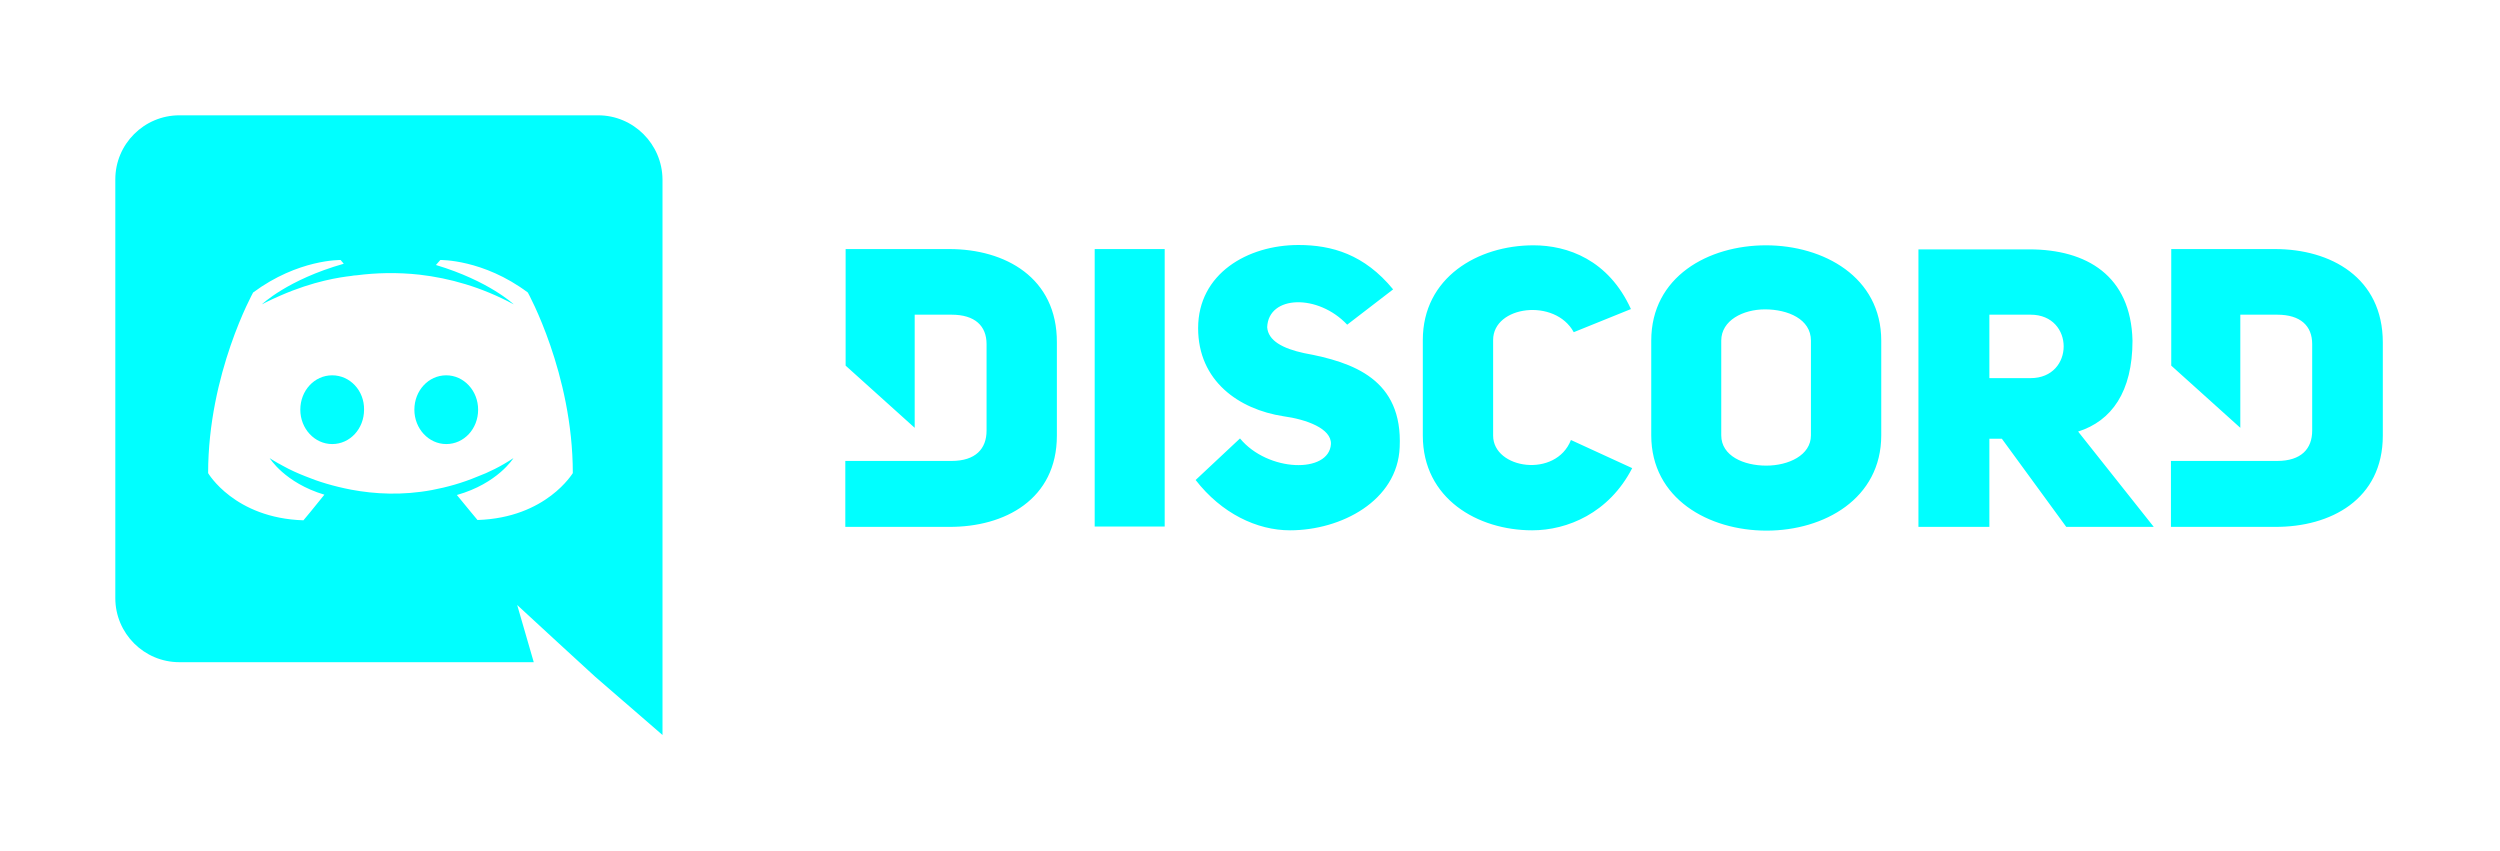
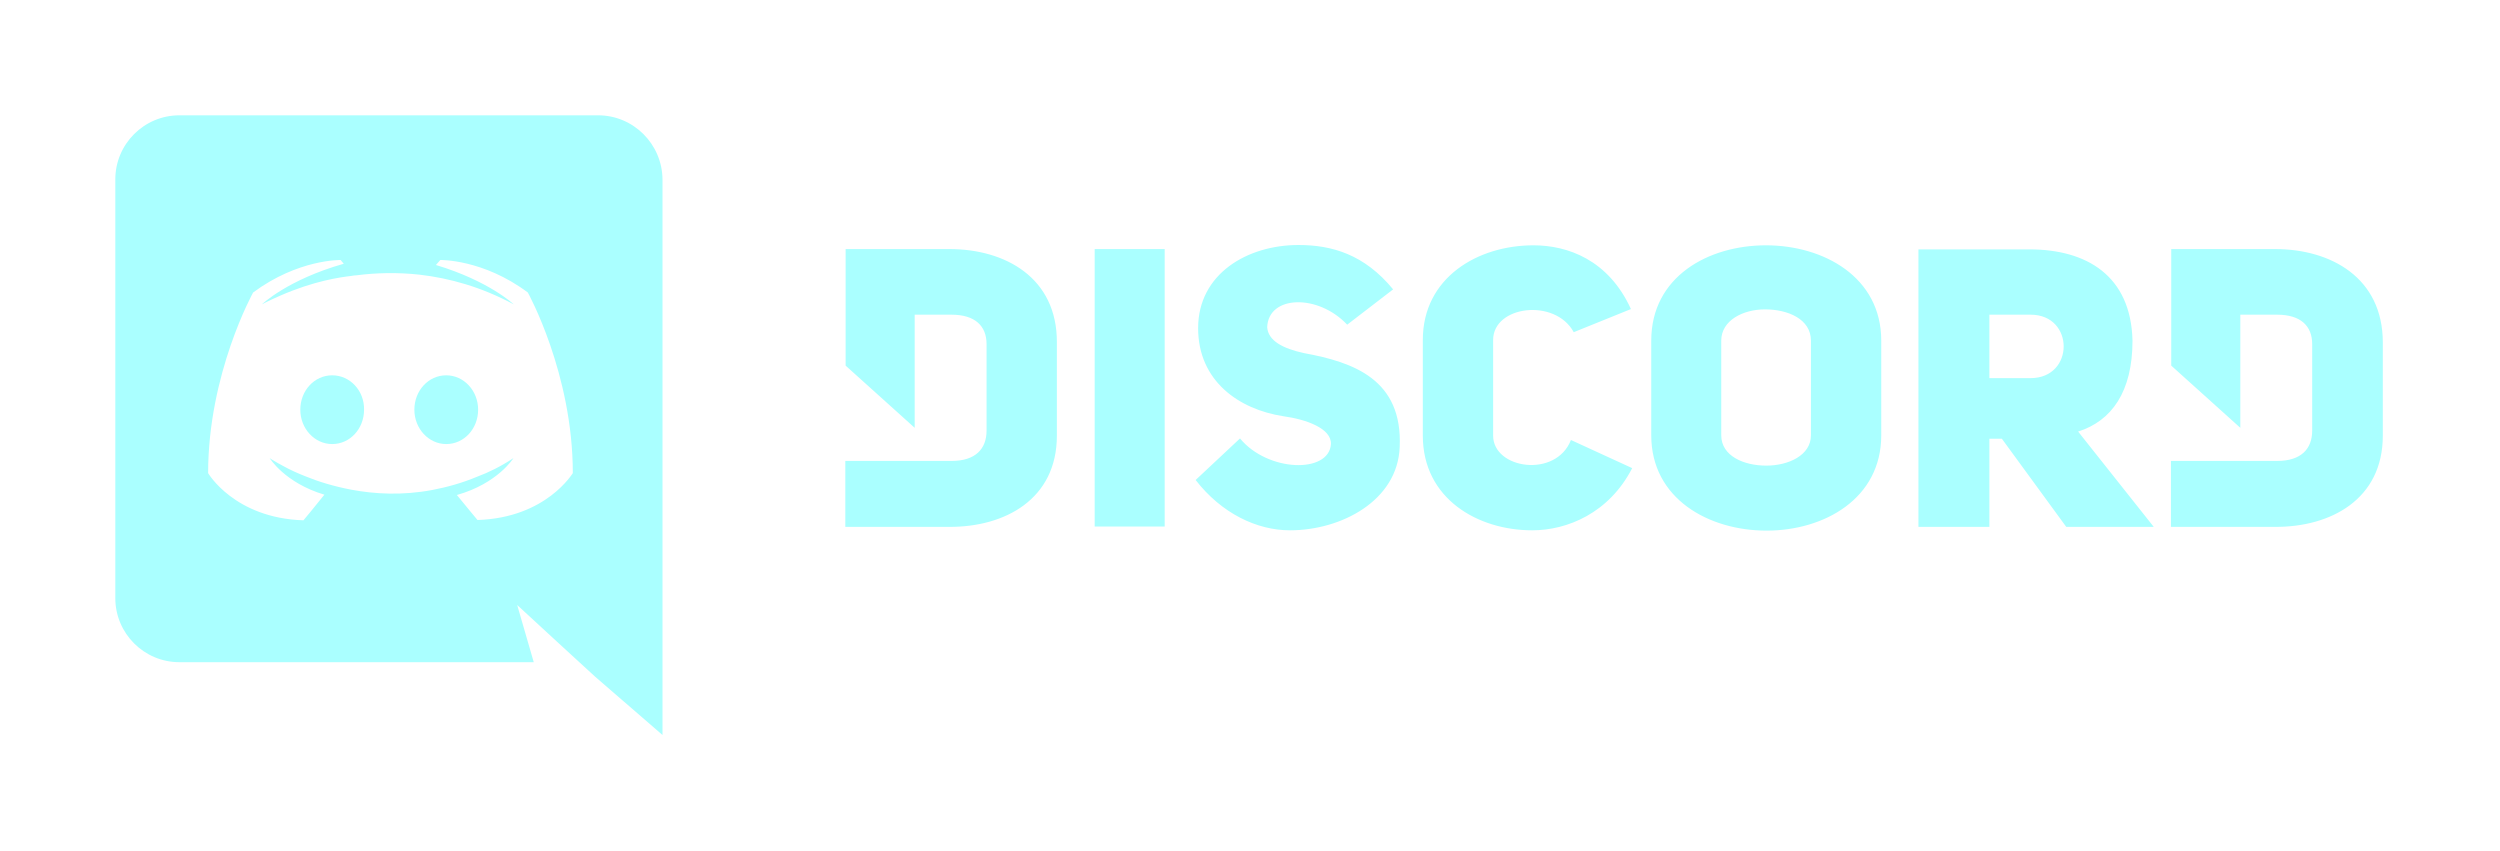
<svg xmlns="http://www.w3.org/2000/svg" id="Layer_1" viewBox="0 0 800 272.1">
-   <style>.st0{fill:#00FFFF;}</style>
+   <style>.st0{fill:#AAFFFF;}</style>
  <path class="st0" d="M142.8 120.1c-5.7 0-10.2 4.9-10.2 11s4.6 11 10.2 11c5.7 0 10.2-4.9 10.2-11s-4.6-11-10.2-11zM106.3 120.1c-5.7 0-10.2 4.9-10.2 11s4.6 11 10.2 11c5.7 0 10.2-4.9 10.2-11 .1-6.1-4.5-11-10.2-11z" />
  <path class="st0" d="M191.4 36.9h-134c-11.3 0-20.5 9.2-20.5 20.5v134c0 11.3 9.2 20.5 20.5 20.5h113.4l-5.3-18.3 12.8 11.8 12.1 11.1 21.6 18.7V57.4c-.1-11.3-9.3-20.5-20.6-20.5zm-38.6 129.5s-3.6-4.3-6.6-8c13.1-3.7 18.1-11.8 18.1-11.8-4.1 2.7-8 4.6-11.5 5.9-5 2.1-9.8 3.4-14.5 4.3-9.6 1.8-18.4 1.3-25.9-.1-5.7-1.1-10.6-2.6-14.7-4.3-2.3-.9-4.8-2-7.3-3.4-.3-.2-.6-.3-.9-.5-.2-.1-.3-.2-.4-.2-1.8-1-2.8-1.7-2.8-1.7s4.8 7.9 17.5 11.7c-3 3.8-6.7 8.2-6.7 8.2-22.1-.7-30.5-15.1-30.5-15.1 0-31.9 14.4-57.8 14.4-57.8 14.4-10.7 28-10.4 28-10.4l1 1.2c-18 5.1-26.2 13-26.2 13s2.2-1.2 5.9-2.8c10.7-4.7 19.2-5.9 22.7-6.3.6-.1 1.1-.2 1.7-.2 6.1-.8 13-1 20.2-.2 9.5 1.1 19.7 3.9 30.1 9.5 0 0-7.9-7.5-24.9-12.6l1.4-1.6s13.7-.3 28 10.4c0 0 14.4 25.9 14.4 57.8 0-.1-8.4 14.3-30.5 15zM303.8 79.7h-33.2V117l22.1 19.9v-36.2h11.8c7.5 0 11.2 3.6 11.2 9.4v27.7c0 5.8-3.5 9.7-11.2 9.7h-34v21.1h33.2c17.8.1 34.5-8.8 34.5-29.2v-29.8c.1-20.8-16.6-29.9-34.4-29.9zm174 59.7v-30.6c0-11 19.8-13.5 25.8-2.5l18.3-7.4c-7.2-15.8-20.3-20.4-31.2-20.4-17.8 0-35.4 10.3-35.4 30.3v30.6c0 20.2 17.6 30.3 35 30.3 11.2 0 24.6-5.5 32-19.9l-19.6-9c-4.8 12.3-24.9 9.3-24.9-1.4zM417.3 113c-6.9-1.5-11.5-4-11.8-8.3.4-10.3 16.3-10.7 25.6-.8l14.7-11.3c-9.2-11.2-19.6-14.2-30.3-14.2-16.3 0-32.1 9.2-32.1 26.6 0 16.9 13 26 27.3 28.2 7.3 1 15.4 3.9 15.2 8.9-.6 9.5-20.2 9-29.1-1.8l-14.2 13.3c8.3 10.7 19.6 16.1 30.2 16.1 16.3 0 34.4-9.4 35.1-26.6 1-21.7-14.8-27.2-30.6-30.1zm-67 55.5h22.4V79.7h-22.4v88.8zM728 79.7h-33.2V117l22.1 19.9v-36.2h11.8c7.5 0 11.2 3.6 11.2 9.4v27.7c0 5.8-3.5 9.7-11.2 9.7h-34v21.1H728c17.8.1 34.5-8.8 34.5-29.2v-29.8c0-20.8-16.7-29.9-34.5-29.9zm-162.9-1.2c-18.4 0-36.7 10-36.7 30.5v30.3c0 20.3 18.4 30.5 36.9 30.5 18.4 0 36.7-10.2 36.7-30.5V109c0-20.4-18.5-30.5-36.9-30.5zm14.4 60.8c0 6.4-7.2 9.7-14.3 9.7-7.2 0-14.4-3.1-14.4-9.7V109c0-6.5 7-10 14-10 7.3 0 14.7 3.1 14.7 10v30.3zM682.4 109c-.5-20.8-14.7-29.2-33-29.2h-35.5v88.8h22.7v-28.2h4l20.6 28.2h28L665 138.1c10.7-3.4 17.4-12.7 17.4-29.1zm-32.6 12h-13.2v-20.3h13.2c14.1 0 14.1 20.3 0 20.3z" />
</svg>
